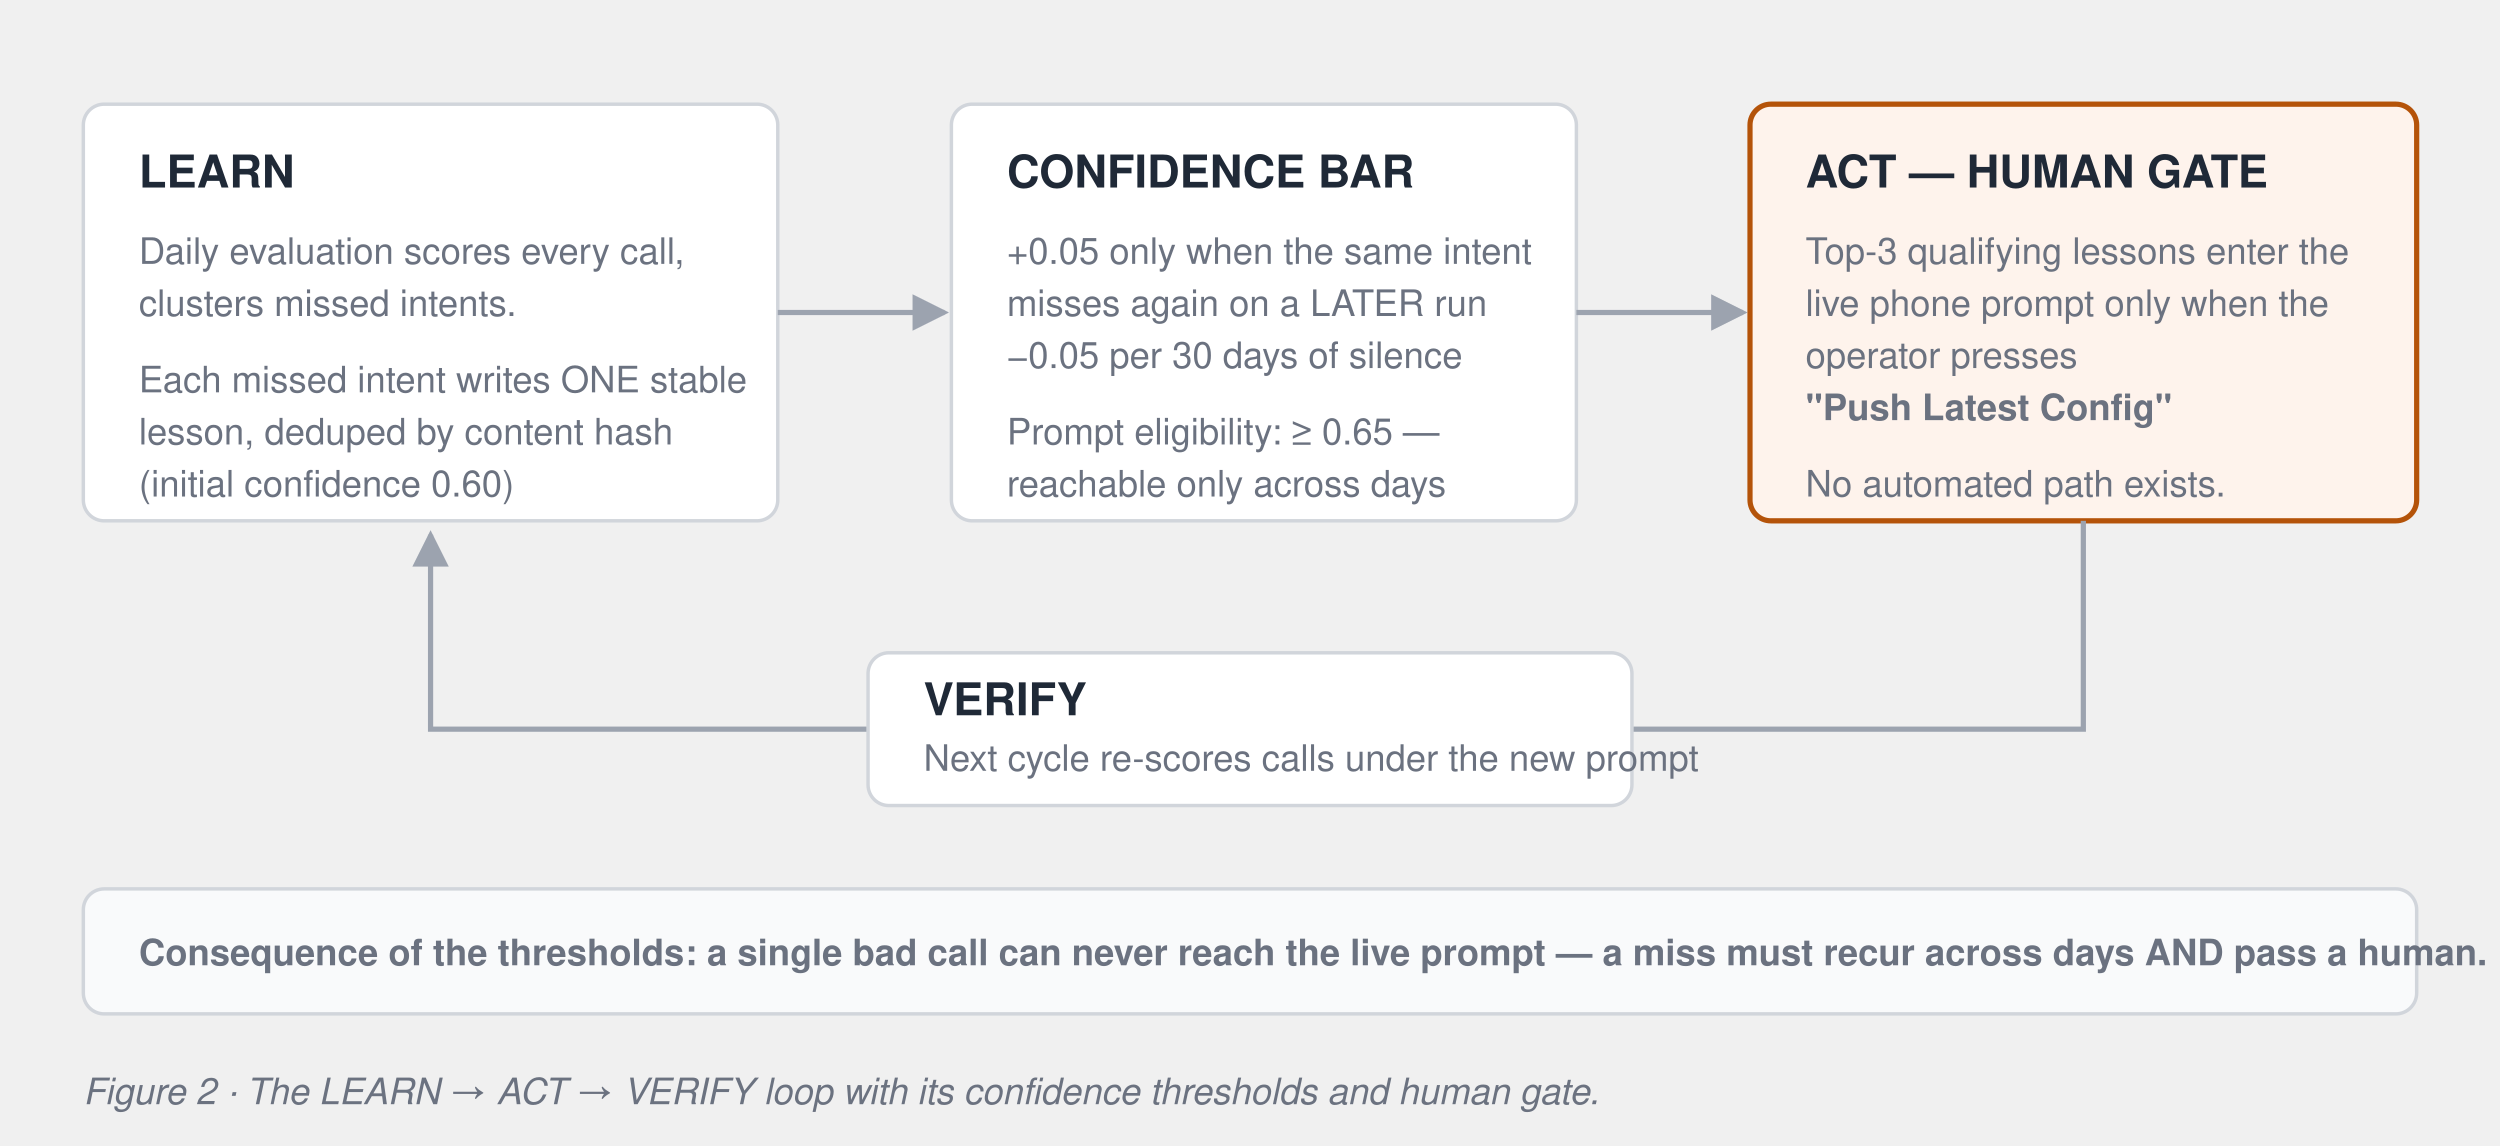
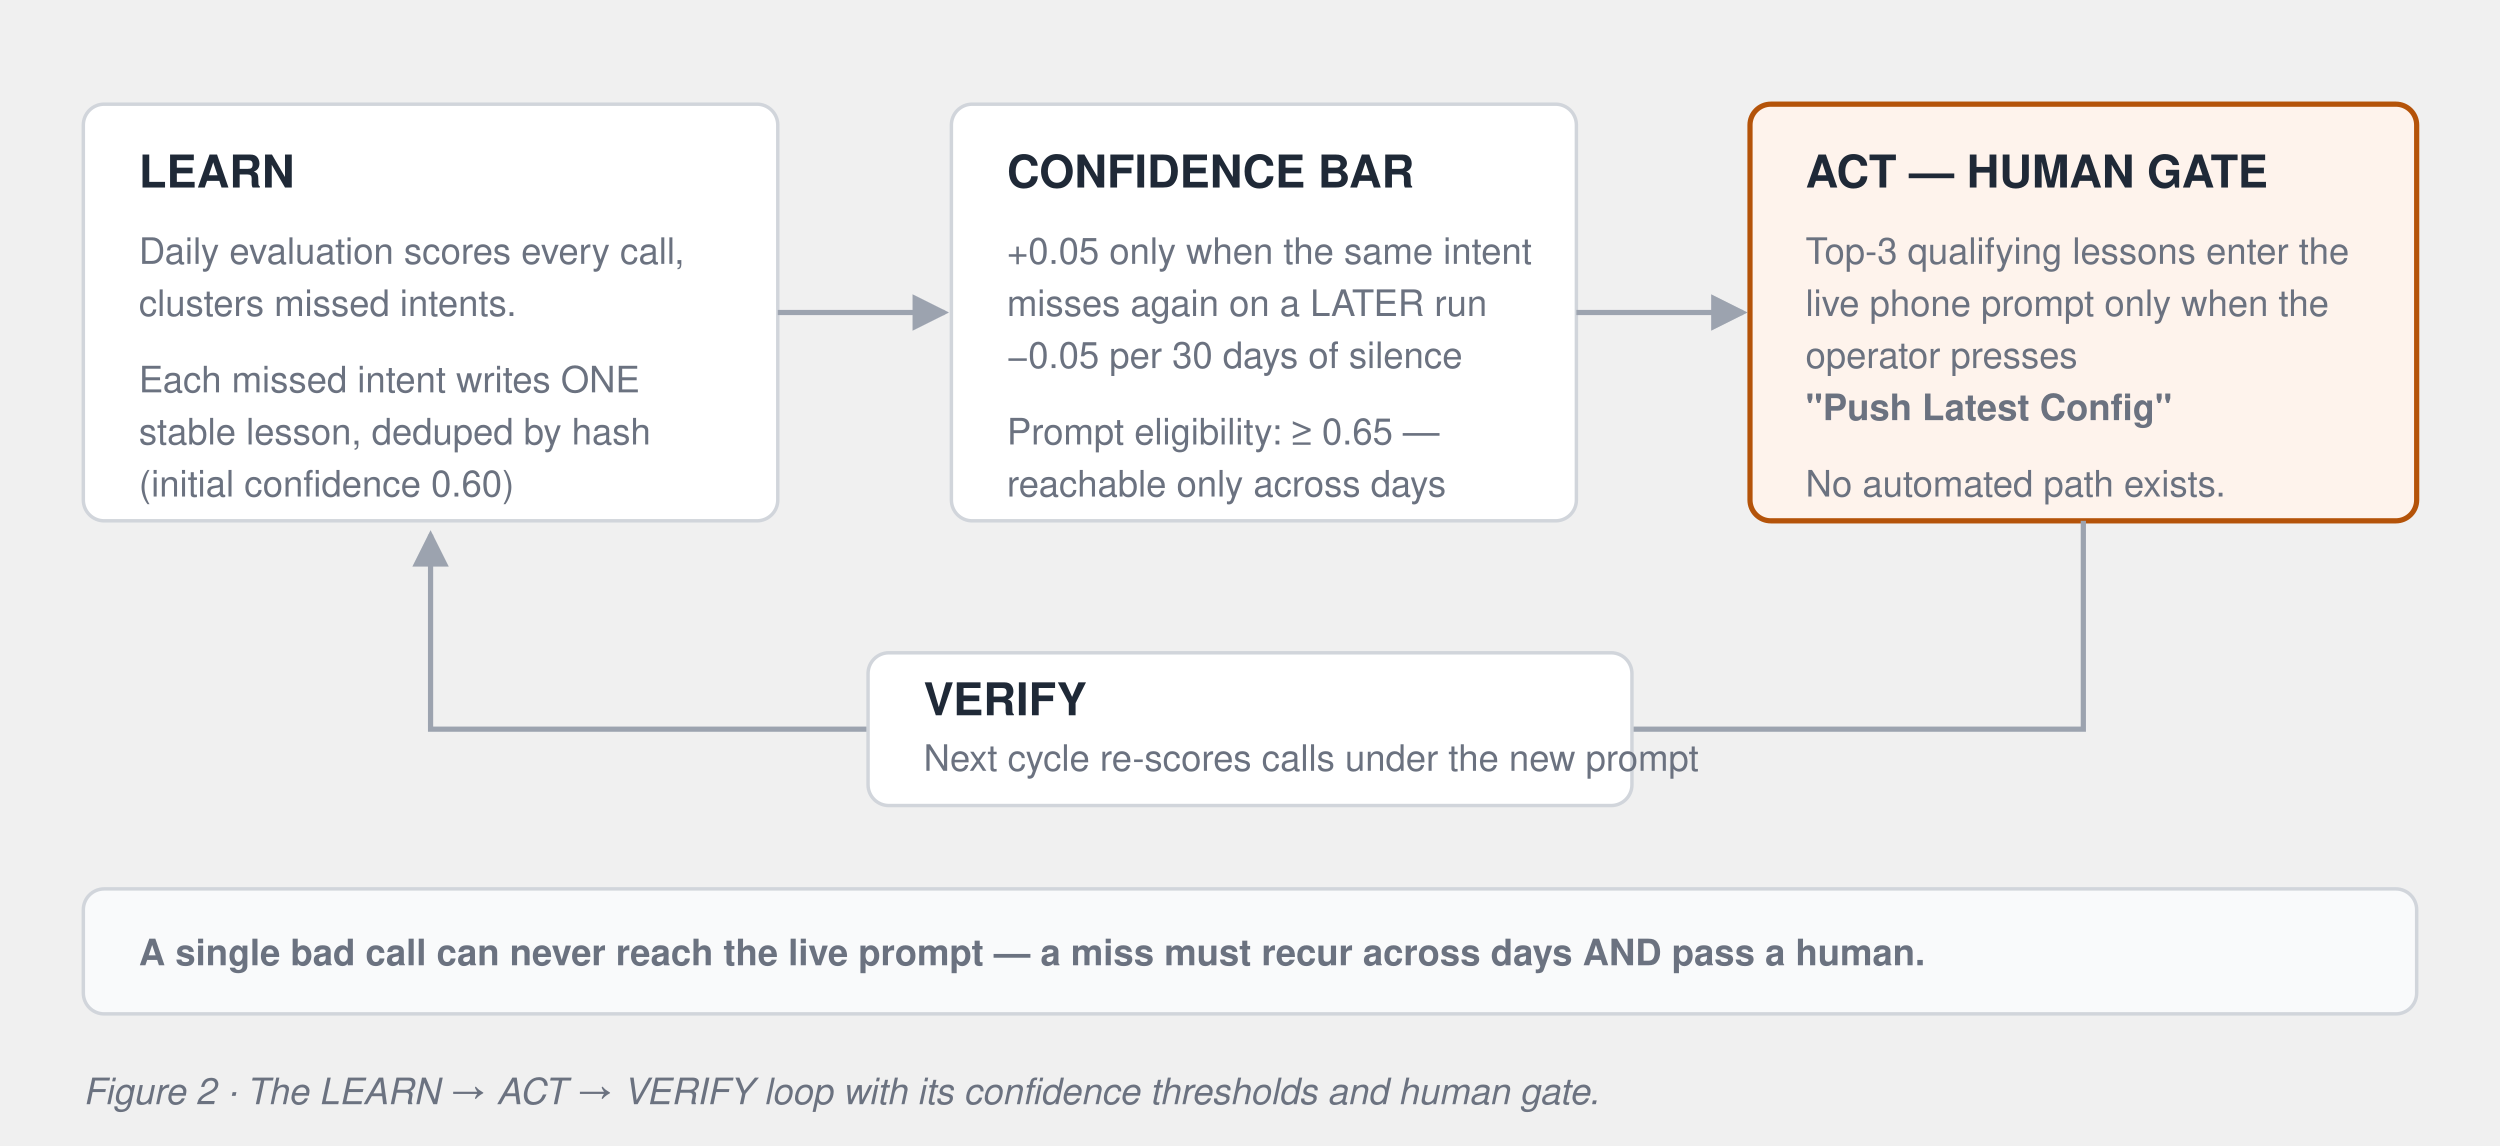
<svg xmlns="http://www.w3.org/2000/svg" viewBox="0 0 720 330" font-family="Helvetica, Arial, sans-serif">
  <style>
    .node  { fill: #ffffff; stroke: #d1d5db; stroke-width: 1; }
    .title { font-size: 13px; font-weight: bold; fill: #1f2937; }
    .body  { font-size: 10.5px; fill: #6b7280; }
    .flow  { stroke: #9ca3af; stroke-width: 1.5; fill: none; marker-end: url(#ah2); }
  </style>
  <defs>
    <marker id="ah2" viewBox="0 0 8 8" refX="7" refY="4" markerWidth="7" markerHeight="7" orient="auto">
      <path d="M0,0 L8,4 L0,8 z" fill="#9ca3af" />
    </marker>
  </defs>
  <rect class="node" x="24" y="30" width="200" height="120" rx="6" />
  <text class="title" x="40" y="54">LEARN</text>
  <text class="body" x="40" y="76">Daily evaluation scores every call,</text>
  <text class="body" x="40" y="91">clusters missed intents.</text>
-   <text class="body" x="40" y="113">Each missed intent writes ONE stable</text>
-   <text class="body" x="40" y="128">lesson, deduped by content hash</text>
+   <text class="body" x="40" y="113">Each missed intent writes ONE</text>
+   <text class="body" x="40" y="128">stable lesson, deduped by hash</text>
  <text class="body" x="40" y="143">(initial confidence 0.60)</text>
  <path class="flow" d="M224,90 L272,90" />
  <rect class="node" x="274" y="30" width="180" height="120" rx="6" />
  <text class="title" x="290" y="54">CONFIDENCE BAR</text>
  <text class="body" x="290" y="76">+0.05 only when the same intent</text>
  <text class="body" x="290" y="91">misses again on a LATER run</text>
  <text class="body" x="290" y="106">−0.05 per 30 days of silence</text>
  <text class="body" x="290" y="128">Prompt eligibility: ≥ 0.65 —</text>
  <text class="body" x="290" y="143">reachable only across days</text>
  <path class="flow" d="M454,90 L502,90" />
  <rect x="504" y="30" width="192" height="120" rx="6" fill="#fef3ec" stroke="#b45309" stroke-width="1.5" />
  <text class="title" x="520" y="54" fill="#b45309">ACT — HUMAN GATE</text>
  <text class="body" x="520" y="76">Top-3 qualifying lessons enter the</text>
  <text class="body" x="520" y="91">live phone prompt only when the</text>
  <text class="body" x="520" y="106">operator presses</text>
  <text class="body" x="520" y="121" font-weight="bold">"Push Latest Config"</text>
  <text class="body" x="520" y="143">No automated path exists.</text>
  <path class="flow" d="M600,150 L600,210 L124,210 L124,154" />
  <rect class="node" x="250" y="188" width="220" height="44" rx="6" />
  <text class="title" x="266" y="206">VERIFY</text>
  <text class="body" x="266" y="222">Next cycle re-scores calls under the new prompt</text>
  <rect x="24" y="256" width="672" height="36" rx="6" fill="#f9fafb" stroke="#d1d5db" />
-   <text class="body" x="40" y="278" font-weight="bold" fill="#1f2937">Consequence of the thresholds: a single bad call can never reach the live prompt — a miss must recur across days AND pass a human.</text>
+   <text class="body" x="40" y="278" font-weight="bold" fill="#1f2937">A single bad call can never reach the live prompt — a miss must recur across days AND pass a human.</text>
  <text class="body" x="24" y="318" font-style="italic">Figure 2 · The LEARN → ACT → VERIFY loop with its confidence thresholds and human gate.</text>
</svg>
